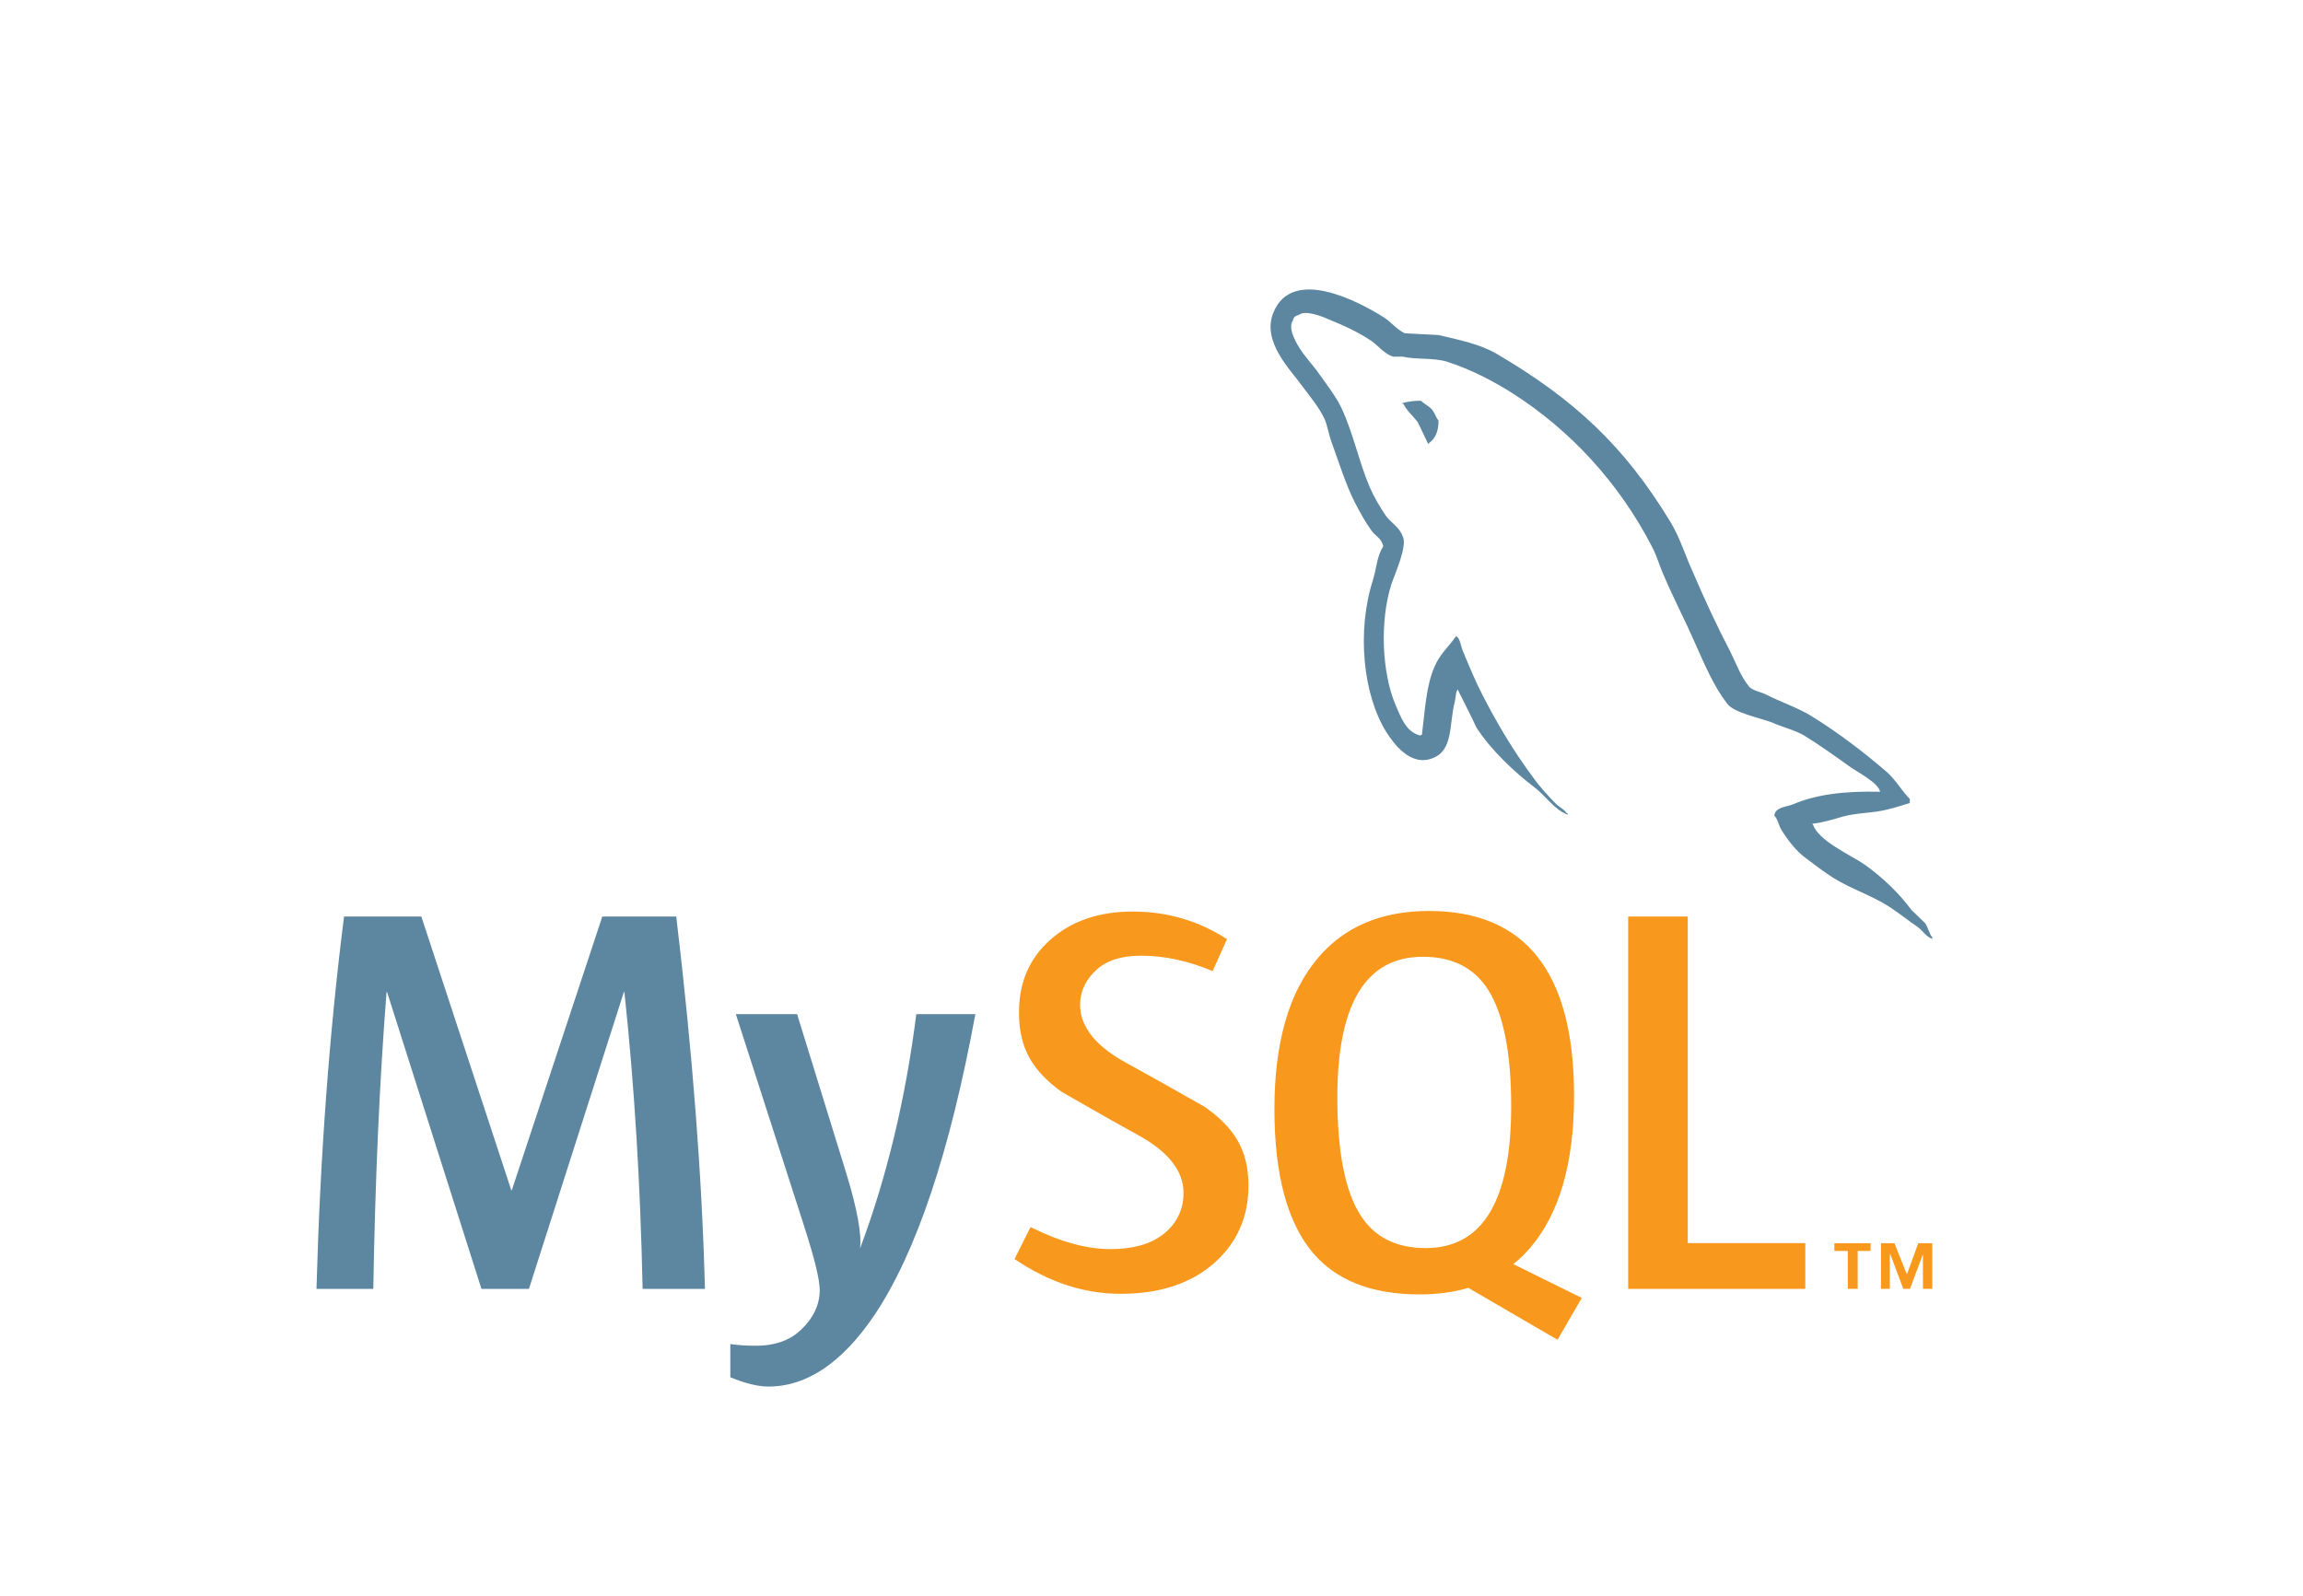
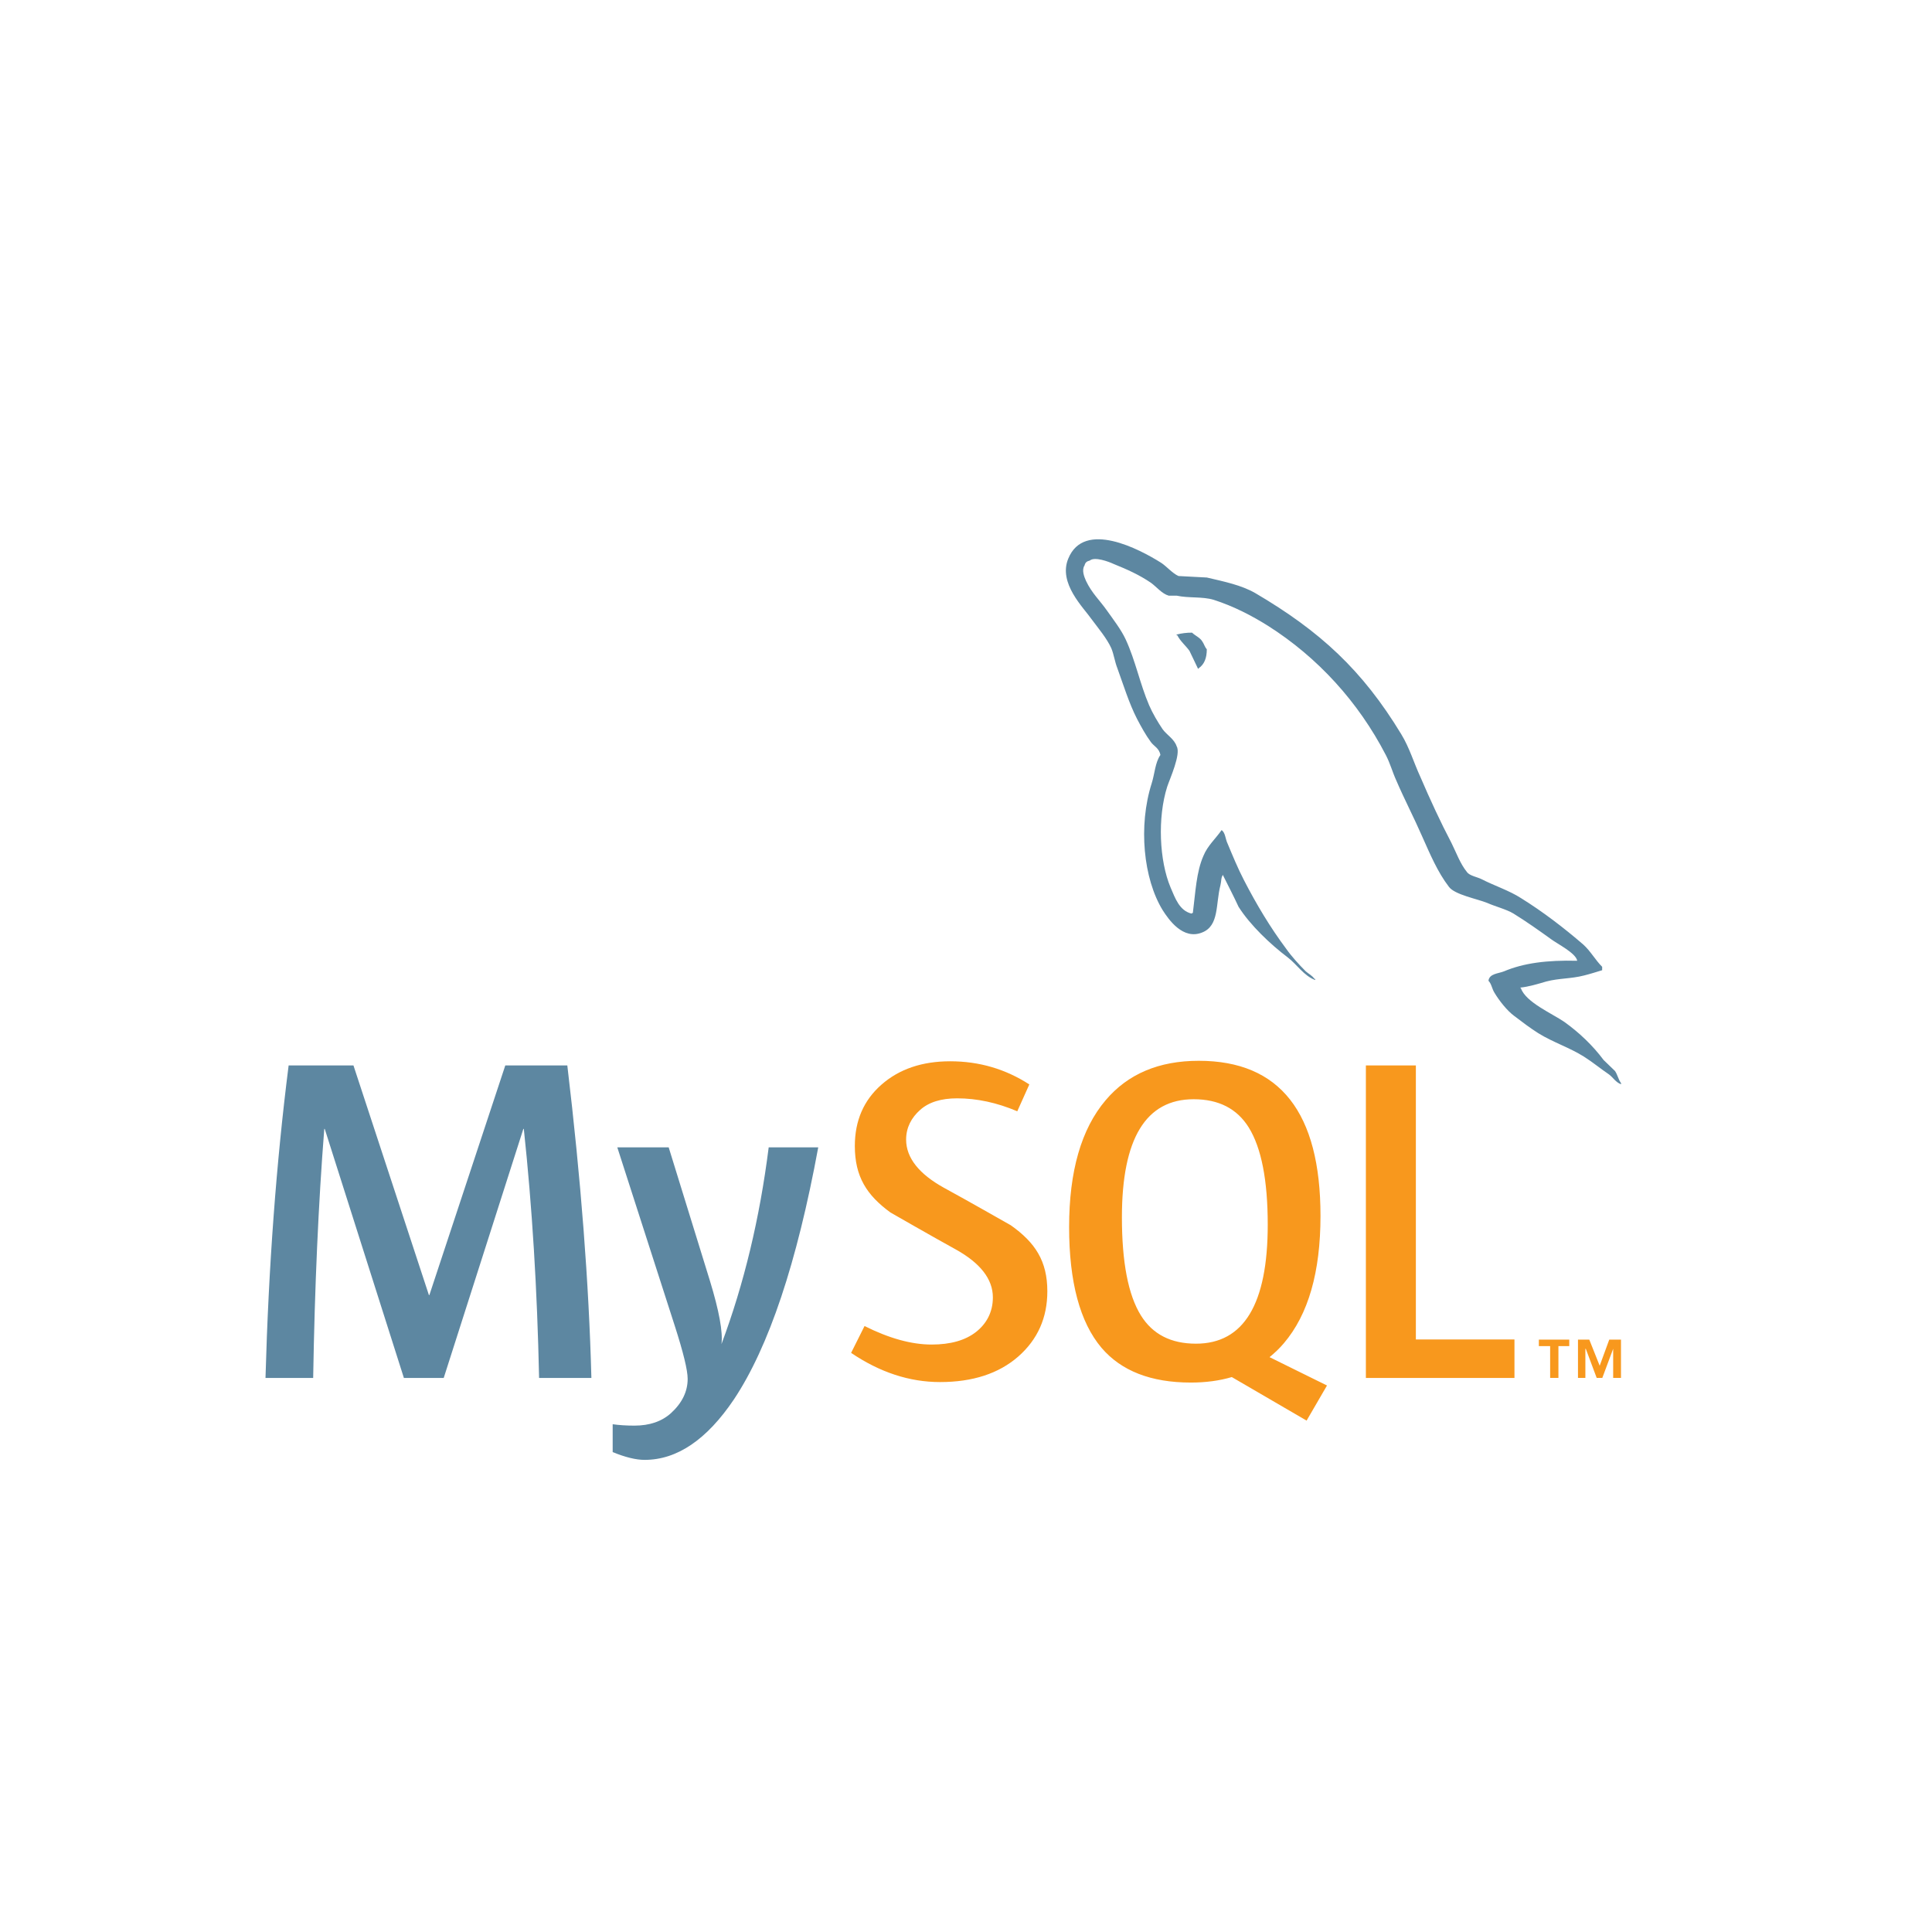
- <svg xmlns="http://www.w3.org/2000/svg" width="2500" height="1733" viewBox="-18.458 6.58 191.151 132.49">
+ <svg xmlns="http://www.w3.org/2000/svg" width="64" height="64" viewBox="-18.458 6.58 191.151 132.49">
  <path d="M-18.458 6.58h191.151v132.49H-18.458V6.58z" fill="none" />
  <path d="M40.054 113.583h-5.175c-.183-8.735-.687-16.947-1.511-24.642h-.046l-7.879 24.642h-3.94l-7.832-24.642h-.045c-.581 7.388-.947 15.602-1.099 24.642H7.81c.304-10.993 1.068-21.299 2.289-30.919h6.414l7.465 22.719h.046l7.511-22.719h6.137c1.344 11.268 2.138 21.575 2.382 30.919M62.497 90.771c-2.107 11.434-4.887 19.742-8.337 24.928-2.688 3.992-5.633 5.99-8.84 5.99-.855 0-1.91-.258-3.16-.77v-2.757c.611.088 1.328.138 2.152.138 1.498 0 2.702-.412 3.62-1.238 1.098-1.006 1.647-2.137 1.647-3.388 0-.858-.428-2.612-1.282-5.268L42.618 90.77h5.084l4.076 13.19c.916 2.995 1.298 5.086 1.145 6.277 2.229-5.953 3.786-12.444 4.673-19.468h4.901v.002z" fill="#5d87a1" />
  <path d="M131.382 113.583h-14.7V82.664h4.945v27.113h9.755v3.806zM112.834 114.33l-5.684-2.805c.504-.414.986-.862 1.42-1.381 2.416-2.838 3.621-7.035 3.621-12.594 0-10.229-4.014-15.346-12.045-15.346-3.938 0-7.01 1.298-9.207 3.895-2.414 2.84-3.619 7.022-3.619 12.551 0 5.435 1.068 9.422 3.205 11.951 1.955 2.291 4.902 3.438 8.843 3.438 1.47 0 2.819-.18 4.048-.543l7.4 4.308 2.018-3.474zm-18.413-6.934c-1.252-2.014-1.878-5.248-1.878-9.707 0-7.785 2.365-11.682 7.1-11.682 2.475 0 4.289.932 5.449 2.792 1.25 2.017 1.879 5.222 1.879 9.619 0 7.849-2.367 11.774-7.099 11.774-2.476.001-4.29-.928-5.451-2.796M85.165 105.013c0 2.622-.962 4.773-2.884 6.458-1.924 1.678-4.504 2.519-7.737 2.519-3.024 0-5.956-.966-8.794-2.888l1.329-2.655c2.442 1.223 4.653 1.831 6.638 1.831 1.863 0 3.319-.413 4.375-1.232 1.055-.822 1.684-1.975 1.684-3.433 0-1.837-1.281-3.407-3.631-4.722-2.167-1.19-6.501-3.678-6.501-3.678-2.349-1.712-3.525-3.55-3.525-6.578 0-2.506.877-4.529 2.632-6.068 1.757-1.545 4.024-2.315 6.803-2.315 2.87 0 5.479.769 7.829 2.291l-1.192 2.656c-2.01-.854-3.994-1.281-5.951-1.281-1.585 0-2.809.381-3.66 1.146-.858.762-1.387 1.737-1.387 2.933 0 1.828 1.308 3.418 3.722 4.759 2.196 1.192 6.638 3.723 6.638 3.723 2.409 1.709 3.612 3.53 3.612 6.534" fill="#f8981d" />
  <path d="M137.59 72.308c-2.99-.076-5.305.225-7.248 1.047-.561.224-1.453.224-1.531.933.303.3.338.784.601 1.198.448.747 1.229 1.752 1.942 2.276.783.6 1.569 1.194 2.393 1.717 1.453.899 3.1 1.422 4.516 2.318.825.521 1.645 1.195 2.471 1.756.406.299.666.784 1.193.971v-.114c-.264-.336-.339-.822-.598-1.196l-1.122-1.082c-1.084-1.456-2.431-2.727-3.884-3.771-1.196-.824-3.812-1.944-4.297-3.322l-.076-.076c.822-.077 1.797-.375 2.578-.604 1.271-.335 2.43-.259 3.734-.594.6-.15 1.195-.338 1.797-.523v-.337c-.676-.673-1.158-1.567-1.869-2.203-1.902-1.643-3.998-3.25-6.164-4.595-1.16-.749-2.652-1.231-3.887-1.868-.445-.225-1.195-.336-1.457-.71-.67-.822-1.047-1.904-1.533-2.877-1.08-2.053-2.129-4.331-3.061-6.502-.674-1.456-1.084-2.91-1.906-4.257-3.85-6.35-8.031-10.196-14.457-13.971-1.381-.786-3.024-1.121-4.779-1.533l-2.803-.148c-.598-.262-1.197-.973-1.719-1.309-2.132-1.344-7.621-4.257-9.189-.411-1.01 2.431 1.494 4.821 2.354 6.054.635.856 1.458 1.83 1.902 2.802.263.635.337 1.309.6 1.98.598 1.644 1.157 3.473 1.943 5.007.41.782.857 1.604 1.381 2.312.3.414.822.597.936 1.272-.521.744-.562 1.867-.861 2.801-1.344 4.221-.819 9.45 1.086 12.552.596.934 2.018 2.99 3.92 2.202 1.684-.672 1.311-2.801 1.795-4.668.111-.451.038-.747.262-1.043v.073c.521 1.045 1.047 2.052 1.53 3.1 1.159 1.829 3.177 3.735 4.858 5.002.895.676 1.604 1.832 2.725 2.245V74.1h-.074c-.227-.335-.559-.485-.857-.745-.674-.673-1.42-1.495-1.943-2.241-1.566-2.093-2.952-4.41-4.182-6.801-.602-1.16-1.121-2.428-1.606-3.586-.226-.447-.226-1.121-.601-1.346-.562.821-1.381 1.532-1.791 2.538-.711 1.609-.785 3.588-1.049 5.646l-.147.072c-1.19-.299-1.604-1.53-2.056-2.575-1.119-2.654-1.307-6.914-.336-9.976.26-.783 1.385-3.249.936-3.995-.225-.715-.973-1.122-1.383-1.685-.482-.708-1.01-1.604-1.346-2.39-.896-2.091-1.347-4.408-2.312-6.498-.451-.974-1.234-1.982-1.868-2.879-.712-1.008-1.495-1.718-2.058-2.913-.186-.411-.447-1.083-.148-1.53.073-.3.225-.412.523-.487.484-.409 1.867.111 2.352.336 1.385.56 2.543 1.083 3.699 1.867.523.375 1.084 1.085 1.755 1.272h.786c1.193.26 2.538.072 3.661.41 1.979.636 3.772 1.569 5.38 2.576 4.893 3.103 8.928 7.512 11.652 12.778.447.858.637 1.644 1.045 2.539.787 1.832 1.76 3.7 2.541 5.493.785 1.755 1.533 3.547 2.654 5.005.559.784 2.805 1.195 3.812 1.606.745.335 1.905.633 2.577 1.044 1.271.783 2.537 1.682 3.732 2.543.595.448 2.465 1.382 2.576 2.13M99.484 39.844a5.82 5.82 0 0 0-1.529.188v.075h.072c.301.597.824 1.011 1.197 1.532.301.599.562 1.193.857 1.791l.072-.074c.527-.373.789-.971.789-1.868-.227-.264-.262-.522-.451-.784-.22-.374-.705-.56-1.007-.86" fill="#5d87a1" />
  <path d="M141.148 113.578h.774v-3.788h-1.161l-.947 2.585-1.029-2.585h-1.118v3.788h.731v-2.882h.041l1.078 2.882h.557l1.074-2.882v2.882zm-6.235 0h.819v-3.146h1.072v-.643h-3.008v.643h1.115l.002 3.146z" fill="#f8981d" />
</svg>
